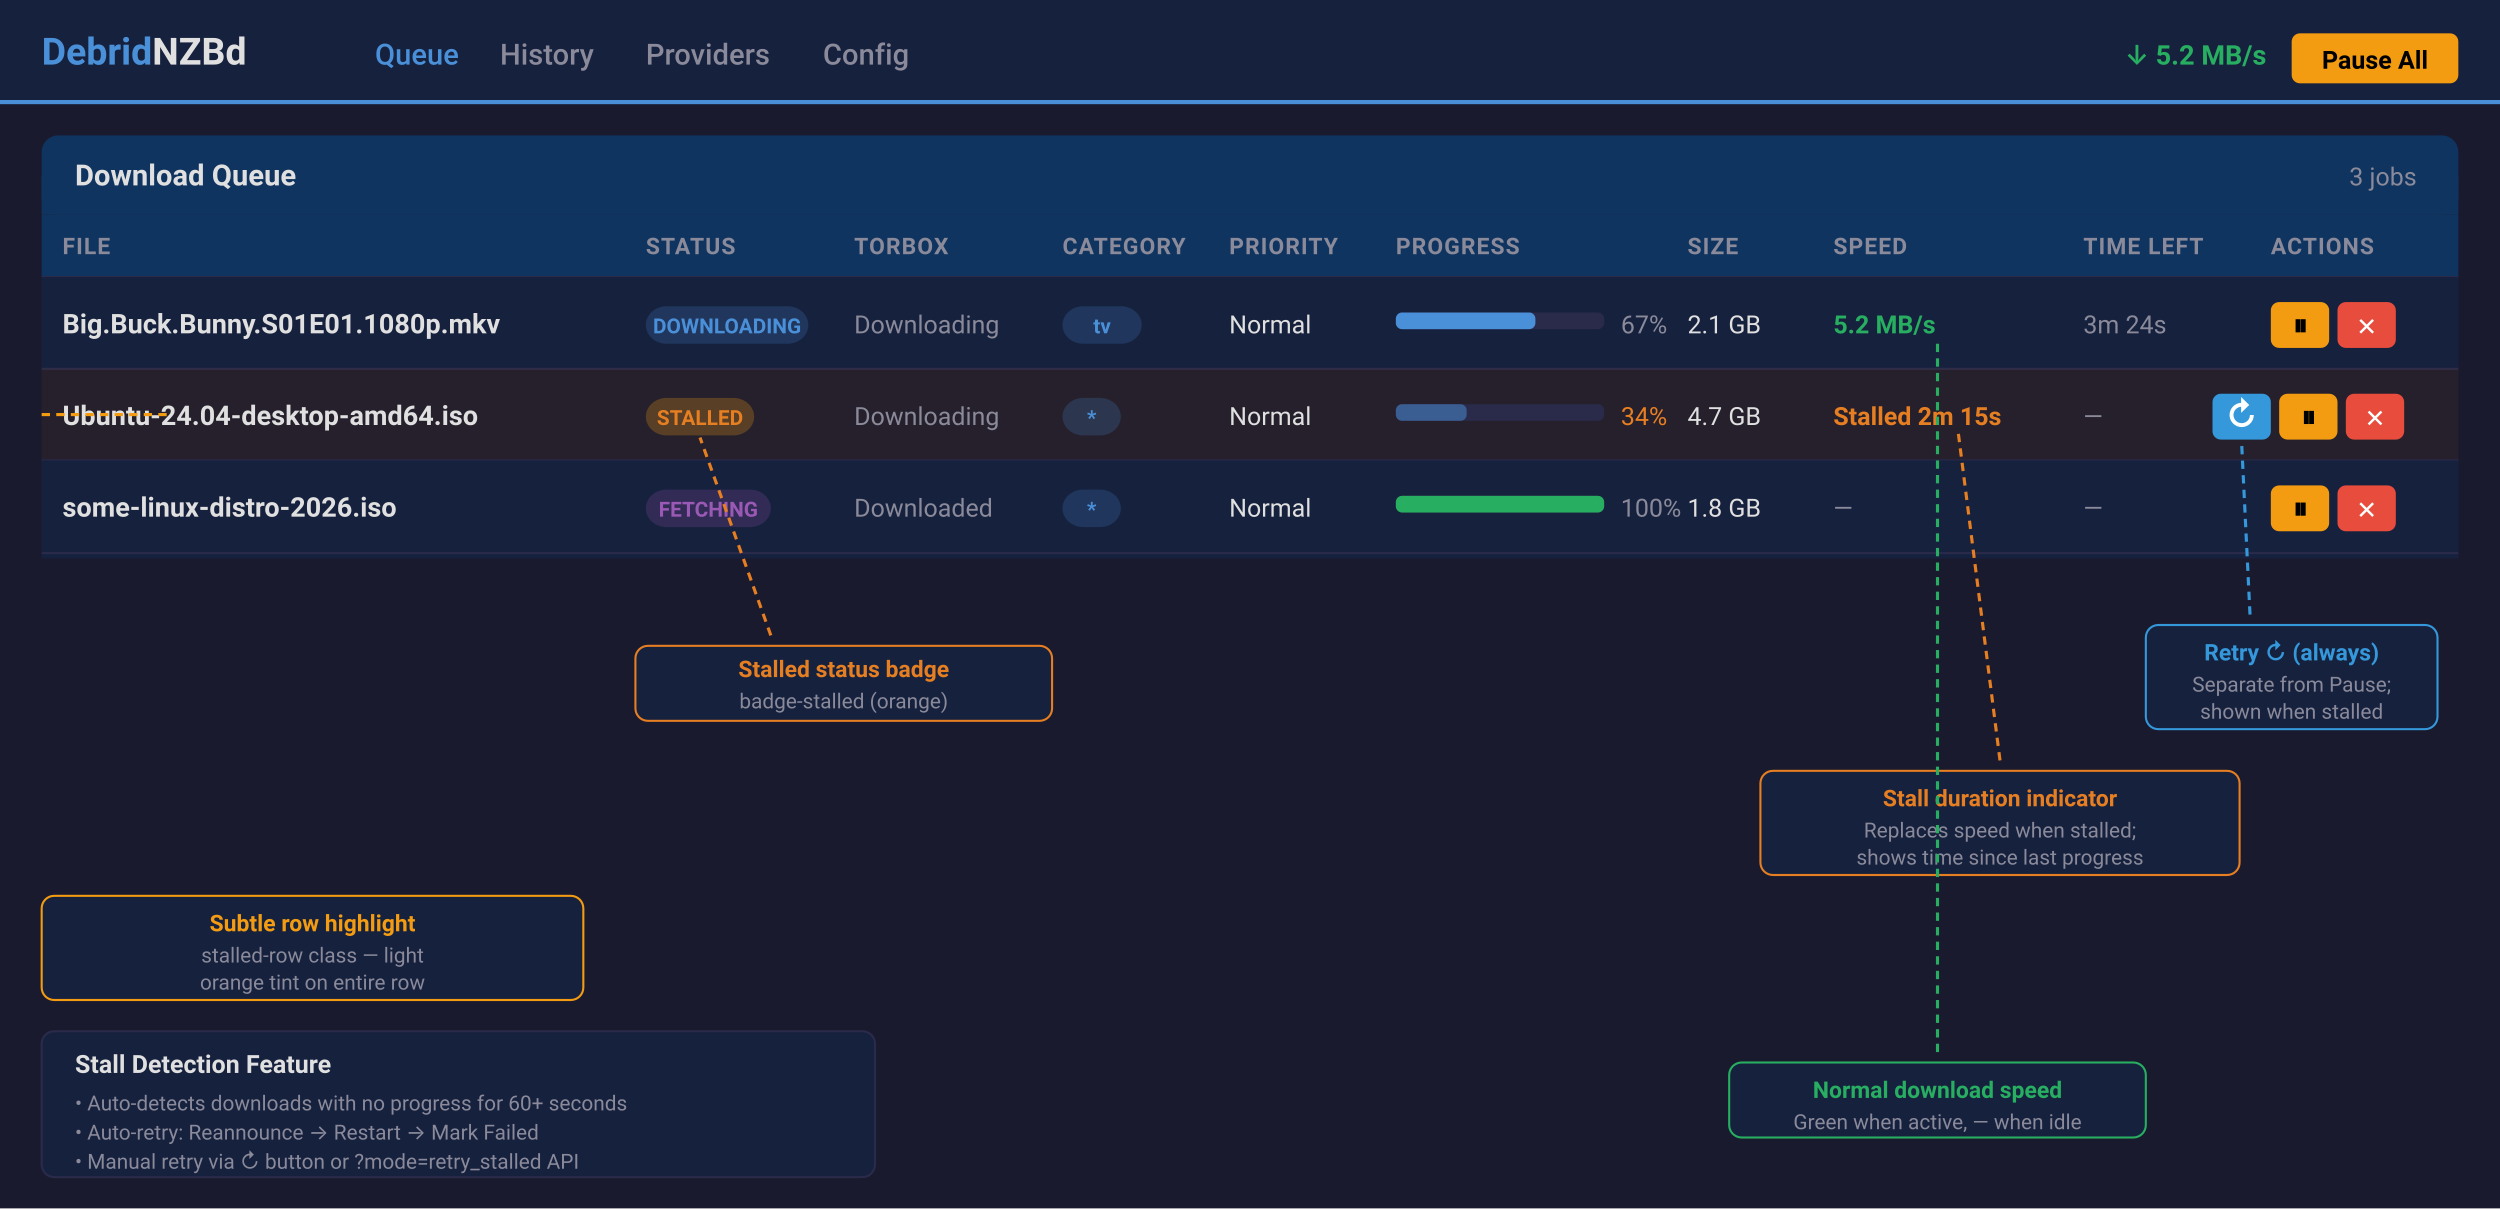
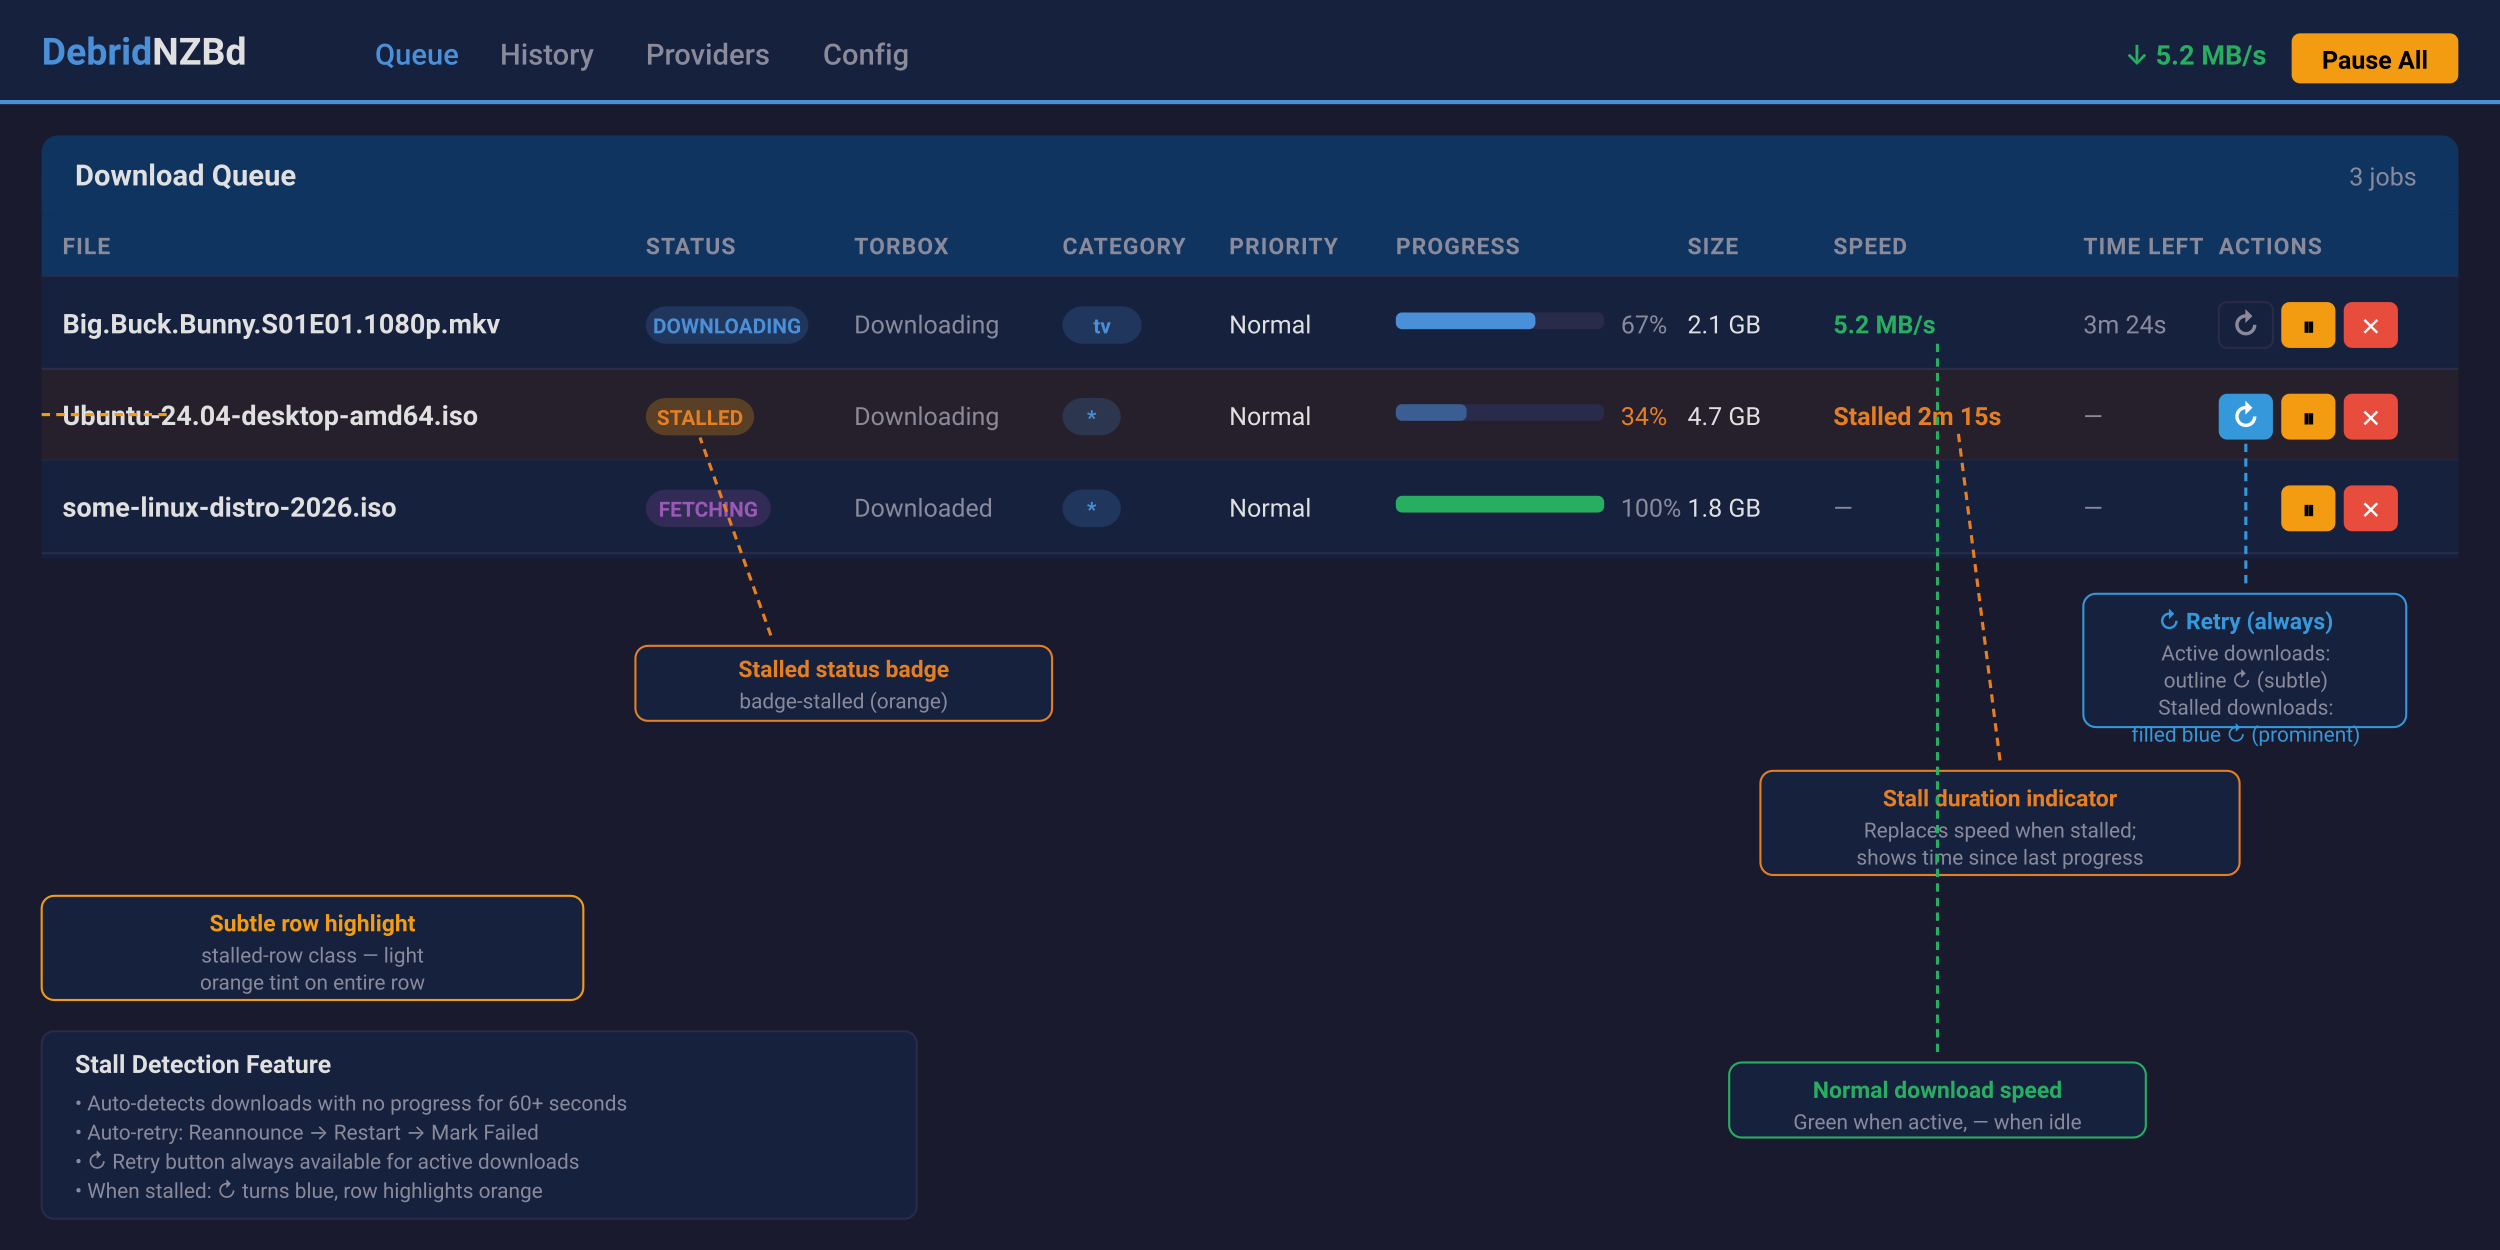
- <svg xmlns="http://www.w3.org/2000/svg" viewBox="0 0 1200 580" font-family="-apple-system, BlinkMacSystemFont, 'Segoe UI', Roboto, sans-serif">
+ <svg xmlns="http://www.w3.org/2000/svg" viewBox="0 0 1200 600" font-family="-apple-system, BlinkMacSystemFont, 'Segoe UI', Roboto, sans-serif">
  <defs>
    <style>
      .bg-dark { fill: #1a1a2e; }
      .bg-card { fill: #16213e; }
      .bg-hover { fill: #0f3460; }
-       .border-color { fill: #2a2a4a; }
      .text-light { fill: #e0e0e0; }
      .text-muted { fill: #8a8a9a; }
      .primary { fill: #4a90d9; }
      .success { fill: #27ae60; }
      .warning { fill: #f39c12; }
      .danger { fill: #e74c3c; }
      .info { fill: #3498db; }
      .stalled-orange { fill: #e67e22; }
      .progress-track { fill: #2a2a4a; }
      .progress-fill-blue { fill: #4a90d9; }
      .progress-fill-green { fill: #27ae60; }
+       .progress-fill-dim { fill: #4a90d9; opacity: 0.5; }
    </style>
  </defs>
-   <rect width="1200" height="580" class="bg-dark" />
+   <rect width="1200" height="600" class="bg-dark" />
  <rect x="0" y="0" width="1200" height="50" class="bg-card" />
  <rect x="0" y="48" width="1200" height="2" class="primary" />
  <text x="20" y="31" font-size="18" font-weight="700" class="primary">Debrid<tspan class="text-light">NZBd</tspan>
  </text>
  <text x="180" y="31" font-size="14" font-weight="500" class="primary">Queue</text>
  <text x="240" y="31" font-size="14" font-weight="500" class="text-muted">History</text>
  <text x="310" y="31" font-size="14" font-weight="500" class="text-muted">Providers</text>
  <text x="395" y="31" font-size="14" font-weight="500" class="text-muted">Config</text>
  <text x="1020" y="31" font-size="13" font-weight="600" class="success">↓ 5.2 MB/s</text>
  <rect x="1100" y="16" width="80" height="24" rx="4" fill="#f39c12" />
  <text x="1140" y="33" font-size="12" font-weight="600" fill="#000" text-anchor="middle">Pause All</text>
  <rect x="20" y="65" width="1160" height="38" rx="8" class="bg-hover" />
  <rect x="20" y="85" width="1160" height="18" class="bg-hover" />
  <text x="36" y="89" font-size="14" font-weight="600" class="text-light">Download Queue</text>
  <text x="1160" y="89" font-size="12" class="text-muted" text-anchor="end">3 jobs</text>
  <rect x="20" y="103" width="1160" height="30" class="bg-hover" />
  <text y="122" font-size="11" font-weight="600" class="text-muted" letter-spacing="0.5">
    <tspan x="30">FILE</tspan>
    <tspan x="310">STATUS</tspan>
    <tspan x="410">TORBOX</tspan>
    <tspan x="510">CATEGORY</tspan>
    <tspan x="590">PRIORITY</tspan>
    <tspan x="670">PROGRESS</tspan>
    <tspan x="810">SIZE</tspan>
    <tspan x="880">SPEED</tspan>
    <tspan x="1000">TIME LEFT</tspan>
-     <tspan x="1090">ACTIONS</tspan>
+     <tspan x="1065">ACTIONS</tspan>
  </text>
  <line x1="20" y1="133" x2="1180" y2="133" stroke="#2a2a4a" stroke-width="1" />
  <rect x="20" y="133" width="1160" height="44" class="bg-card" />
  <text x="30" y="160" font-size="13" font-weight="600" class="text-light">Big.Buck.Bunny.S01E01.1080p.mkv</text>
  <rect x="310" y="147" width="78" height="18" rx="10" fill="rgba(74,144,217,0.2)" />
  <text x="349" y="160" font-size="10" font-weight="600" fill="#4a90d9" text-anchor="middle">DOWNLOADING</text>
  <text x="410" y="160" font-size="12" class="text-muted">Downloading</text>
  <rect x="510" y="147" width="38" height="18" rx="10" fill="rgba(74,144,217,0.2)" />
  <text x="529" y="160" font-size="10" font-weight="600" fill="#4a90d9" text-anchor="middle">tv</text>
  <text x="590" y="160" font-size="12" class="text-light">Normal</text>
  <rect x="670" y="150" width="100" height="8" rx="3" class="progress-track" />
  <rect x="670" y="150" width="67" height="8" rx="3" class="progress-fill-blue" />
  <text x="778" y="160" font-size="12" class="text-muted">67%</text>
  <text x="810" y="160" font-size="12" class="text-light">2.1 GB</text>
  <text x="880" y="160" font-size="12" font-weight="600" class="success">5.2 MB/s</text>
  <text x="1000" y="160" font-size="12" class="text-muted">3m 24s</text>
-   <rect x="1090" y="145" width="28" height="22" rx="4" fill="#f39c12" />
-   <text x="1104" y="161" font-size="14" fill="#000" text-anchor="middle" font-weight="bold">⏸</text>
-   <rect x="1122" y="145" width="28" height="22" rx="4" fill="#e74c3c" />
-   <text x="1136" y="161" font-size="12" fill="#fff" text-anchor="middle" font-weight="bold">✕</text>
+   <rect x="1065" y="145" width="26" height="22" rx="4" fill="none" stroke="#2a2a4a" stroke-width="1" />
+   <text x="1078" y="161" font-size="14" fill="#8a8a9a" text-anchor="middle" font-weight="bold">↻</text>
+   <rect x="1095" y="145" width="26" height="22" rx="4" fill="#f39c12" />
+   <text x="1108" y="161" font-size="12" fill="#000" text-anchor="middle" font-weight="bold">⏸</text>
+   <rect x="1125" y="145" width="26" height="22" rx="4" fill="#e74c3c" />
+   <text x="1138" y="161" font-size="12" fill="#fff" text-anchor="middle" font-weight="bold">✕</text>
  <line x1="20" y1="177" x2="1180" y2="177" stroke="#2a2a4a" stroke-width="1" />
  <rect x="20" y="177" width="1160" height="44" fill="rgba(243,156,18,0.05)" />
  <text x="30" y="204" font-size="13" font-weight="600" class="text-light">Ubuntu-24.04-desktop-amd64.iso</text>
  <rect x="310" y="191" width="52" height="18" rx="10" fill="rgba(243,156,18,0.25)" />
  <text x="336" y="204" font-size="10" font-weight="600" fill="#e67e22" text-anchor="middle">STALLED</text>
  <text x="410" y="204" font-size="12" class="text-muted">Downloading</text>
  <rect x="510" y="191" width="28" height="18" rx="10" fill="rgba(74,144,217,0.2)" />
  <text x="524" y="204" font-size="10" font-weight="600" fill="#4a90d9" text-anchor="middle">*</text>
  <text x="590" y="204" font-size="12" class="text-light">Normal</text>
  <rect x="670" y="194" width="100" height="8" rx="3" class="progress-track" />
-   <rect x="670" y="194" width="34" height="8" rx="3" fill="#4a90d9" opacity="0.5" />
+   <rect x="670" y="194" width="34" height="8" rx="3" class="progress-fill-dim" />
  <text x="778" y="204" font-size="12" fill="#e67e22">34%</text>
  <text x="810" y="204" font-size="12" class="text-light">4.7 GB</text>
  <text x="880" y="204" font-size="12" font-weight="600" fill="#e67e22">Stalled 2m 15s</text>
  <text x="1000" y="204" font-size="12" class="text-muted">—</text>
-   <rect x="1062" y="189" width="28" height="22" rx="4" fill="#3498db" />
-   <text x="1076" y="205" font-size="16" fill="#fff" text-anchor="middle" font-weight="bold">↻</text>
-   <rect x="1094" y="189" width="28" height="22" rx="4" fill="#f39c12" />
-   <text x="1108" y="205" font-size="14" fill="#000" text-anchor="middle" font-weight="bold">⏸</text>
-   <rect x="1126" y="189" width="28" height="22" rx="4" fill="#e74c3c" />
-   <text x="1140" y="205" font-size="12" fill="#fff" text-anchor="middle" font-weight="bold">✕</text>
+   <rect x="1065" y="189" width="26" height="22" rx="4" fill="#3498db" />
+   <text x="1078" y="205" font-size="14" fill="#fff" text-anchor="middle" font-weight="bold">↻</text>
+   <rect x="1095" y="189" width="26" height="22" rx="4" fill="#f39c12" />
+   <text x="1108" y="205" font-size="12" fill="#000" text-anchor="middle" font-weight="bold">⏸</text>
+   <rect x="1125" y="189" width="26" height="22" rx="4" fill="#e74c3c" />
+   <text x="1138" y="205" font-size="12" fill="#fff" text-anchor="middle" font-weight="bold">✕</text>
  <line x1="20" y1="221" x2="1180" y2="221" stroke="#2a2a4a" stroke-width="1" />
  <rect x="20" y="221" width="1160" height="44" class="bg-card" />
  <text x="30" y="248" font-size="13" font-weight="600" class="text-light">some-linux-distro-2026.iso</text>
  <rect x="310" y="235" width="60" height="18" rx="10" fill="rgba(155,89,182,0.2)" />
  <text x="340" y="248" font-size="10" font-weight="600" fill="#9b59b6" text-anchor="middle">FETCHING</text>
  <text x="410" y="248" font-size="12" class="text-muted">Downloaded</text>
  <rect x="510" y="235" width="28" height="18" rx="10" fill="rgba(74,144,217,0.2)" />
  <text x="524" y="248" font-size="10" font-weight="600" fill="#4a90d9" text-anchor="middle">*</text>
  <text x="590" y="248" font-size="12" class="text-light">Normal</text>
  <rect x="670" y="238" width="100" height="8" rx="3" class="progress-track" />
  <rect x="670" y="238" width="100" height="8" rx="3" class="progress-fill-green" />
  <text x="778" y="248" font-size="12" class="text-muted">100%</text>
  <text x="810" y="248" font-size="12" class="text-light">1.8 GB</text>
  <text x="880" y="248" font-size="12" class="text-muted">—</text>
  <text x="1000" y="248" font-size="12" class="text-muted">—</text>
-   <rect x="1090" y="233" width="28" height="22" rx="4" fill="#f39c12" />
-   <text x="1104" y="249" font-size="14" fill="#000" text-anchor="middle" font-weight="bold">⏸</text>
-   <rect x="1122" y="233" width="28" height="22" rx="4" fill="#e74c3c" />
-   <text x="1136" y="249" font-size="12" fill="#fff" text-anchor="middle" font-weight="bold">✕</text>
+   <rect x="1095" y="233" width="26" height="22" rx="4" fill="#f39c12" />
+   <text x="1108" y="249" font-size="12" fill="#000" text-anchor="middle" font-weight="bold">⏸</text>
+   <rect x="1125" y="233" width="26" height="22" rx="4" fill="#e74c3c" />
+   <text x="1138" y="249" font-size="12" fill="#fff" text-anchor="middle" font-weight="bold">✕</text>
  <rect x="20" y="265" width="1160" height="3" rx="0 0 8 8" fill="#16213e" />
  <rect x="20" y="265" width="1160" height="1" fill="#2a2a4a" />
  <line x1="370" y1="305" x2="336" y2="210" stroke="#e67e22" stroke-width="1.5" stroke-dasharray="4,3" />
  <rect x="305" y="310" width="200" height="36" rx="6" fill="#16213e" stroke="#e67e22" stroke-width="1" />
  <text x="405" y="325" font-size="11" fill="#e67e22" text-anchor="middle" font-weight="600">Stalled status badge</text>
  <text x="405" y="340" font-size="10" fill="#8a8a9a" text-anchor="middle">badge-stalled (orange)</text>
  <line x1="960" y1="365" x2="940" y2="208" stroke="#e67e22" stroke-width="1.5" stroke-dasharray="4,3" />
  <rect x="845" y="370" width="230" height="50" rx="6" fill="#16213e" stroke="#e67e22" stroke-width="1" />
  <text x="960" y="387" font-size="11" fill="#e67e22" text-anchor="middle" font-weight="600">Stall duration indicator</text>
  <text x="960" y="402" font-size="10" fill="#8a8a9a" text-anchor="middle">Replaces speed when stalled;</text>
  <text x="960" y="415" font-size="10" fill="#8a8a9a" text-anchor="middle">shows time since last progress</text>
-   <line x1="1080" y1="295" x2="1076" y2="213" stroke="#3498db" stroke-width="1.5" stroke-dasharray="4,3" />
-   <rect x="1030" y="300" width="140" height="50" rx="6" fill="#16213e" stroke="#3498db" stroke-width="1" />
-   <text x="1100" y="317" font-size="11" fill="#3498db" text-anchor="middle" font-weight="600">Retry ↻ (always)</text>
-   <text x="1100" y="332" font-size="10" fill="#8a8a9a" text-anchor="middle">Separate from Pause;</text>
-   <text x="1100" y="345" font-size="10" fill="#8a8a9a" text-anchor="middle">shown when stalled</text>
-   <line x1="20" y1="199" x2="80" y2="199" stroke="#f39c12" stroke-width="1.5" stroke-dasharray="4,3" />
+   <line x1="1078" y1="280" x2="1078" y2="213" stroke="#3498db" stroke-width="1.5" stroke-dasharray="4,3" />
+   <rect x="1000" y="285" width="155" height="64" rx="6" fill="#16213e" stroke="#3498db" stroke-width="1" />
+   <text x="1078" y="302" font-size="11" fill="#3498db" text-anchor="middle" font-weight="600">↻ Retry (always)</text>
+   <text x="1078" y="317" font-size="10" fill="#8a8a9a" text-anchor="middle">Active downloads:</text>
+   <text x="1078" y="330" font-size="10" fill="#8a8a9a" text-anchor="middle">outline ↻ (subtle)</text>
+   <text x="1078" y="343" font-size="10" fill="#8a8a9a" text-anchor="middle">Stalled downloads:</text>
+   <text x="1078" y="356" font-size="10" fill="#3498db" text-anchor="middle">filled blue ↻ (prominent)</text>
  <rect x="20" y="430" width="260" height="50" rx="6" fill="#16213e" stroke="#f39c12" stroke-width="1" />
  <text x="150" y="447" font-size="11" fill="#f39c12" text-anchor="middle" font-weight="600">Subtle row highlight</text>
  <text x="150" y="462" font-size="10" fill="#8a8a9a" text-anchor="middle">stalled-row class — light</text>
  <text x="150" y="475" font-size="10" fill="#8a8a9a" text-anchor="middle">orange tint on entire row</text>
+   <line x1="20" y1="199" x2="80" y2="199" stroke="#f39c12" stroke-width="1.5" stroke-dasharray="4,3" />
  <line x1="930" y1="505" x2="930" y2="163" stroke="#27ae60" stroke-width="1.5" stroke-dasharray="4,3" />
  <rect x="830" y="510" width="200" height="36" rx="6" fill="#16213e" stroke="#27ae60" stroke-width="1" />
  <text x="930" y="527" font-size="11" fill="#27ae60" text-anchor="middle" font-weight="600">Normal download speed</text>
  <text x="930" y="542" font-size="10" fill="#8a8a9a" text-anchor="middle">Green when active, — when idle</text>
-   <rect x="20" y="495" width="400" height="70" rx="6" fill="#16213e" stroke="#2a2a4a" stroke-width="1" />
+   <rect x="20" y="495" width="420" height="90" rx="6" fill="#16213e" stroke="#2a2a4a" stroke-width="1" />
  <text x="36" y="515" font-size="12" font-weight="600" class="text-light">Stall Detection Feature</text>
  <text x="36" y="533" font-size="10" class="text-muted">• Auto-detects downloads with no progress for 60+ seconds</text>
  <text x="36" y="547" font-size="10" class="text-muted">• Auto-retry: Reannounce → Restart → Mark Failed</text>
-   <text x="36" y="561" font-size="10" class="text-muted">• Manual retry via ↻ button or ?mode=retry_stalled API</text>
+   <text x="36" y="561" font-size="10" class="text-muted">• ↻ Retry button always available for active downloads</text>
+   <text x="36" y="575" font-size="10" class="text-muted">• When stalled: ↻ turns blue, row highlights orange</text>
</svg>
